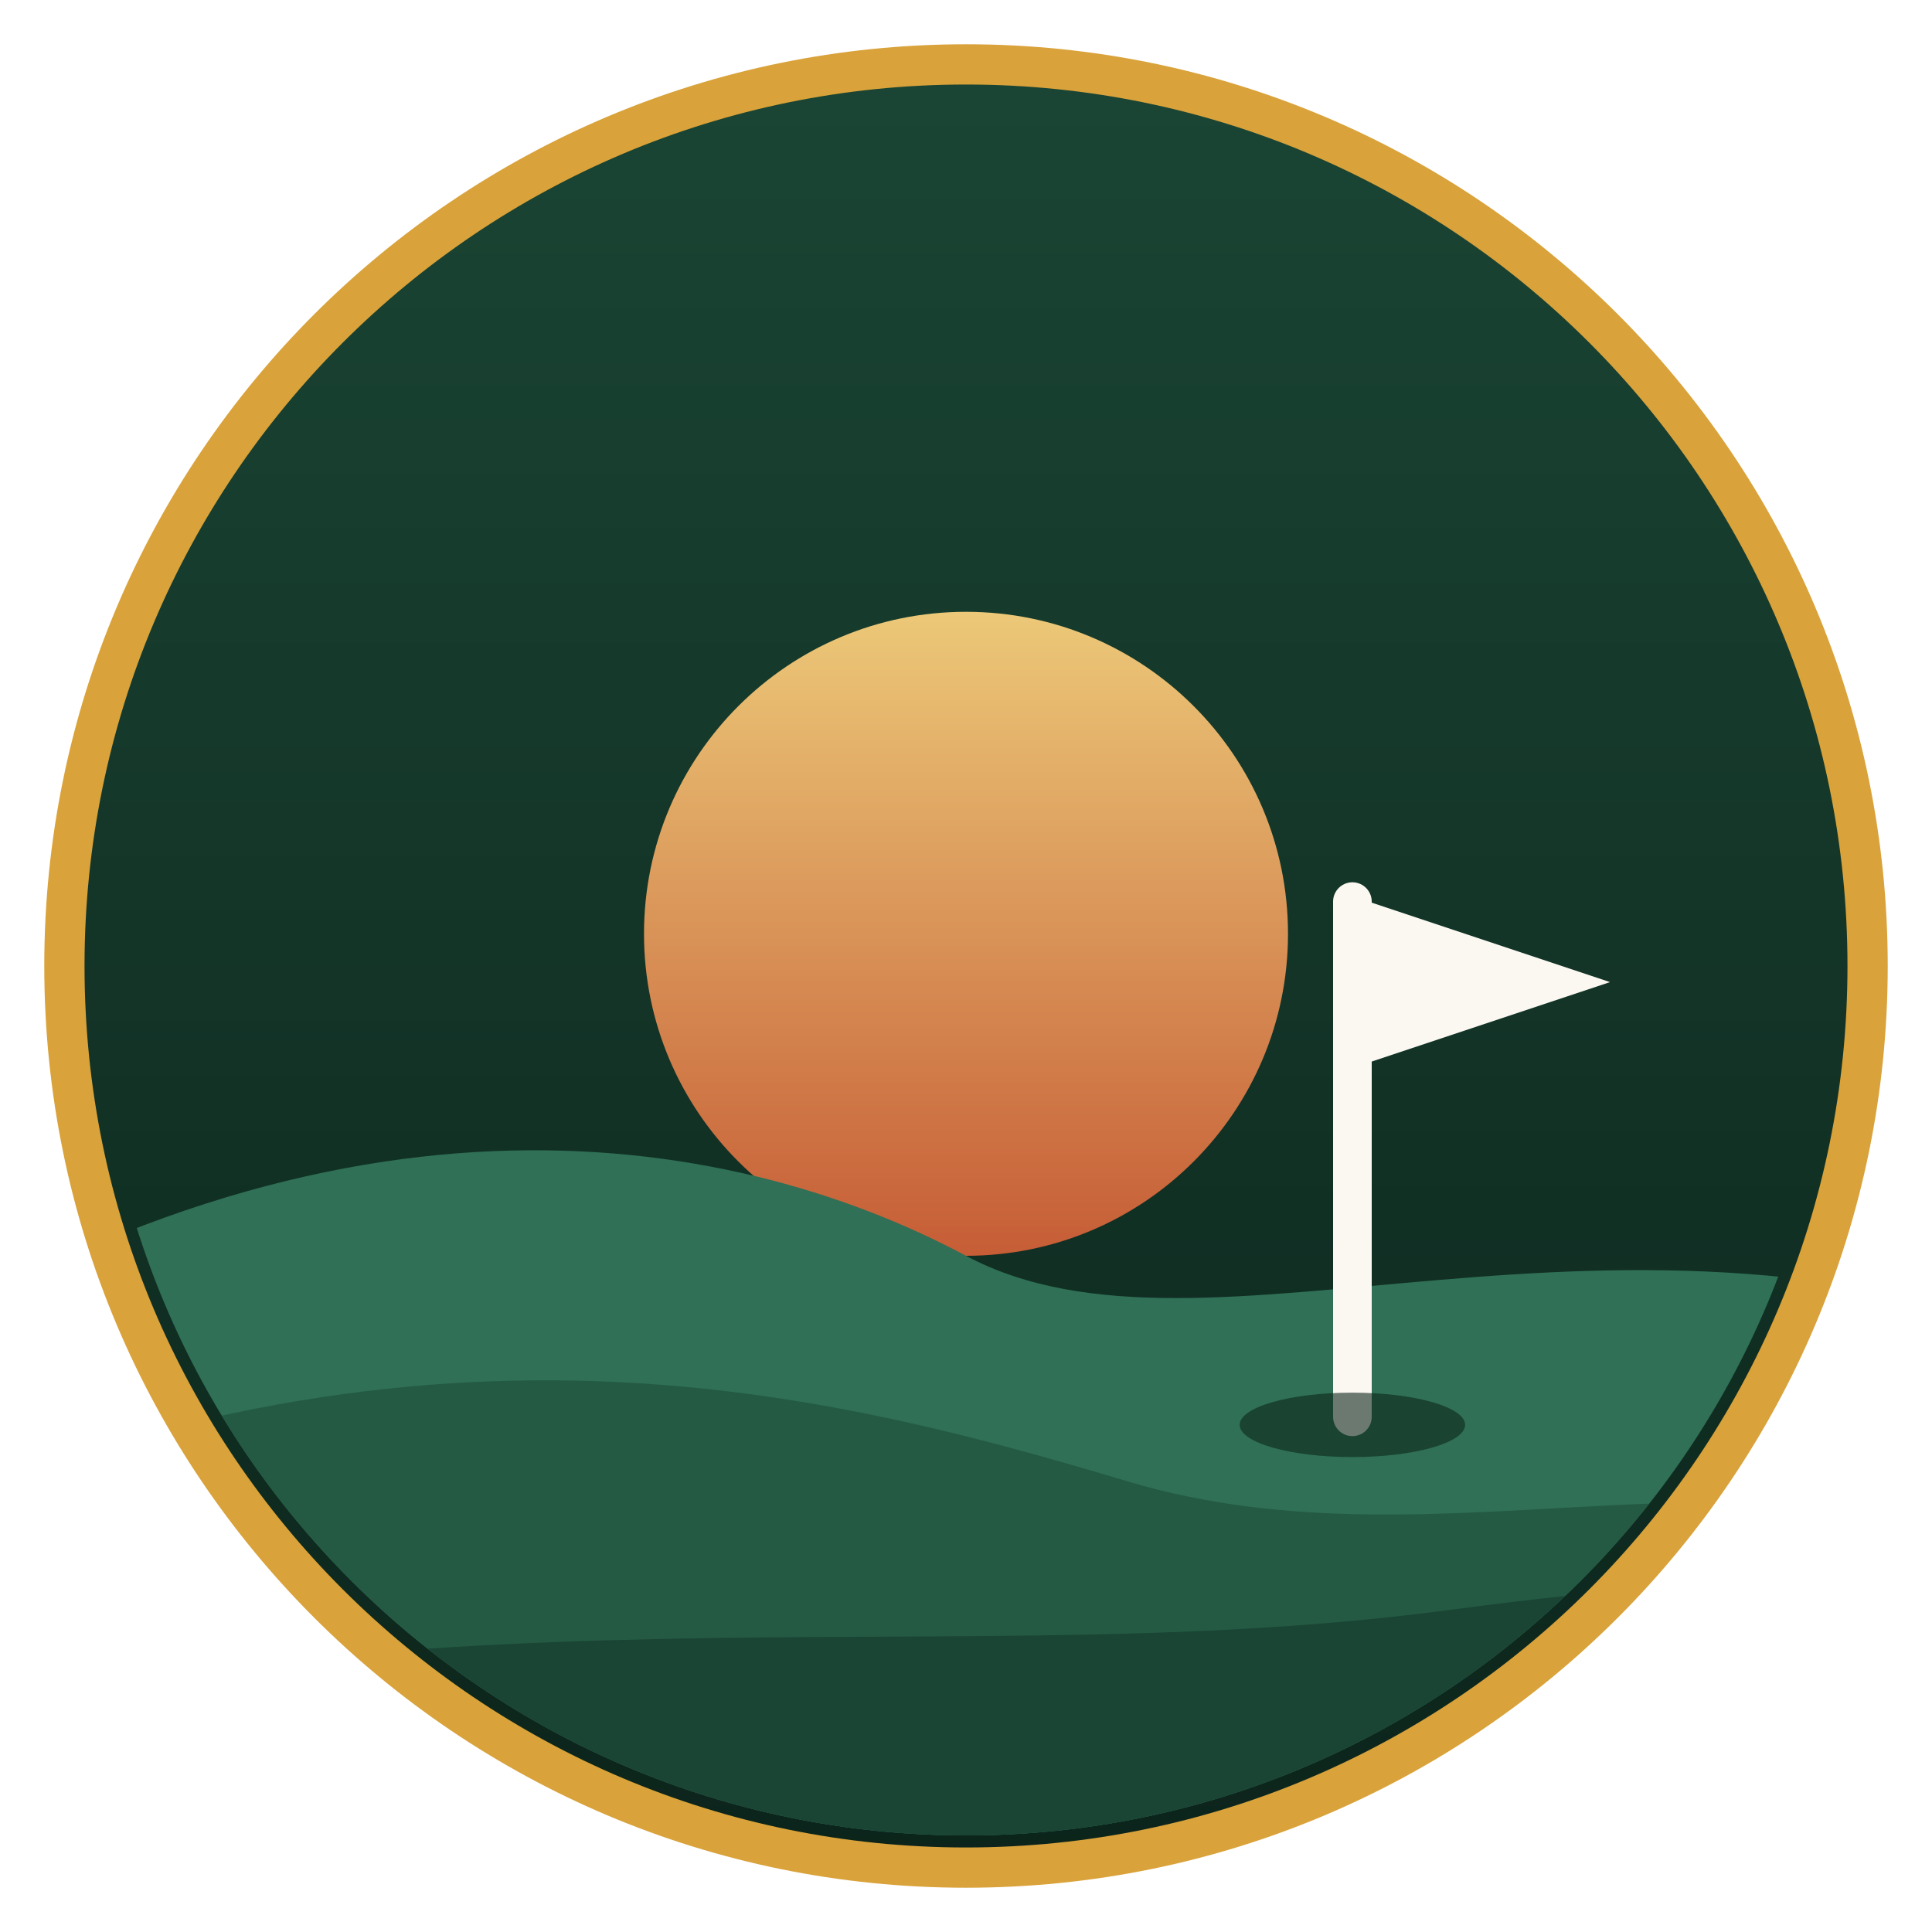
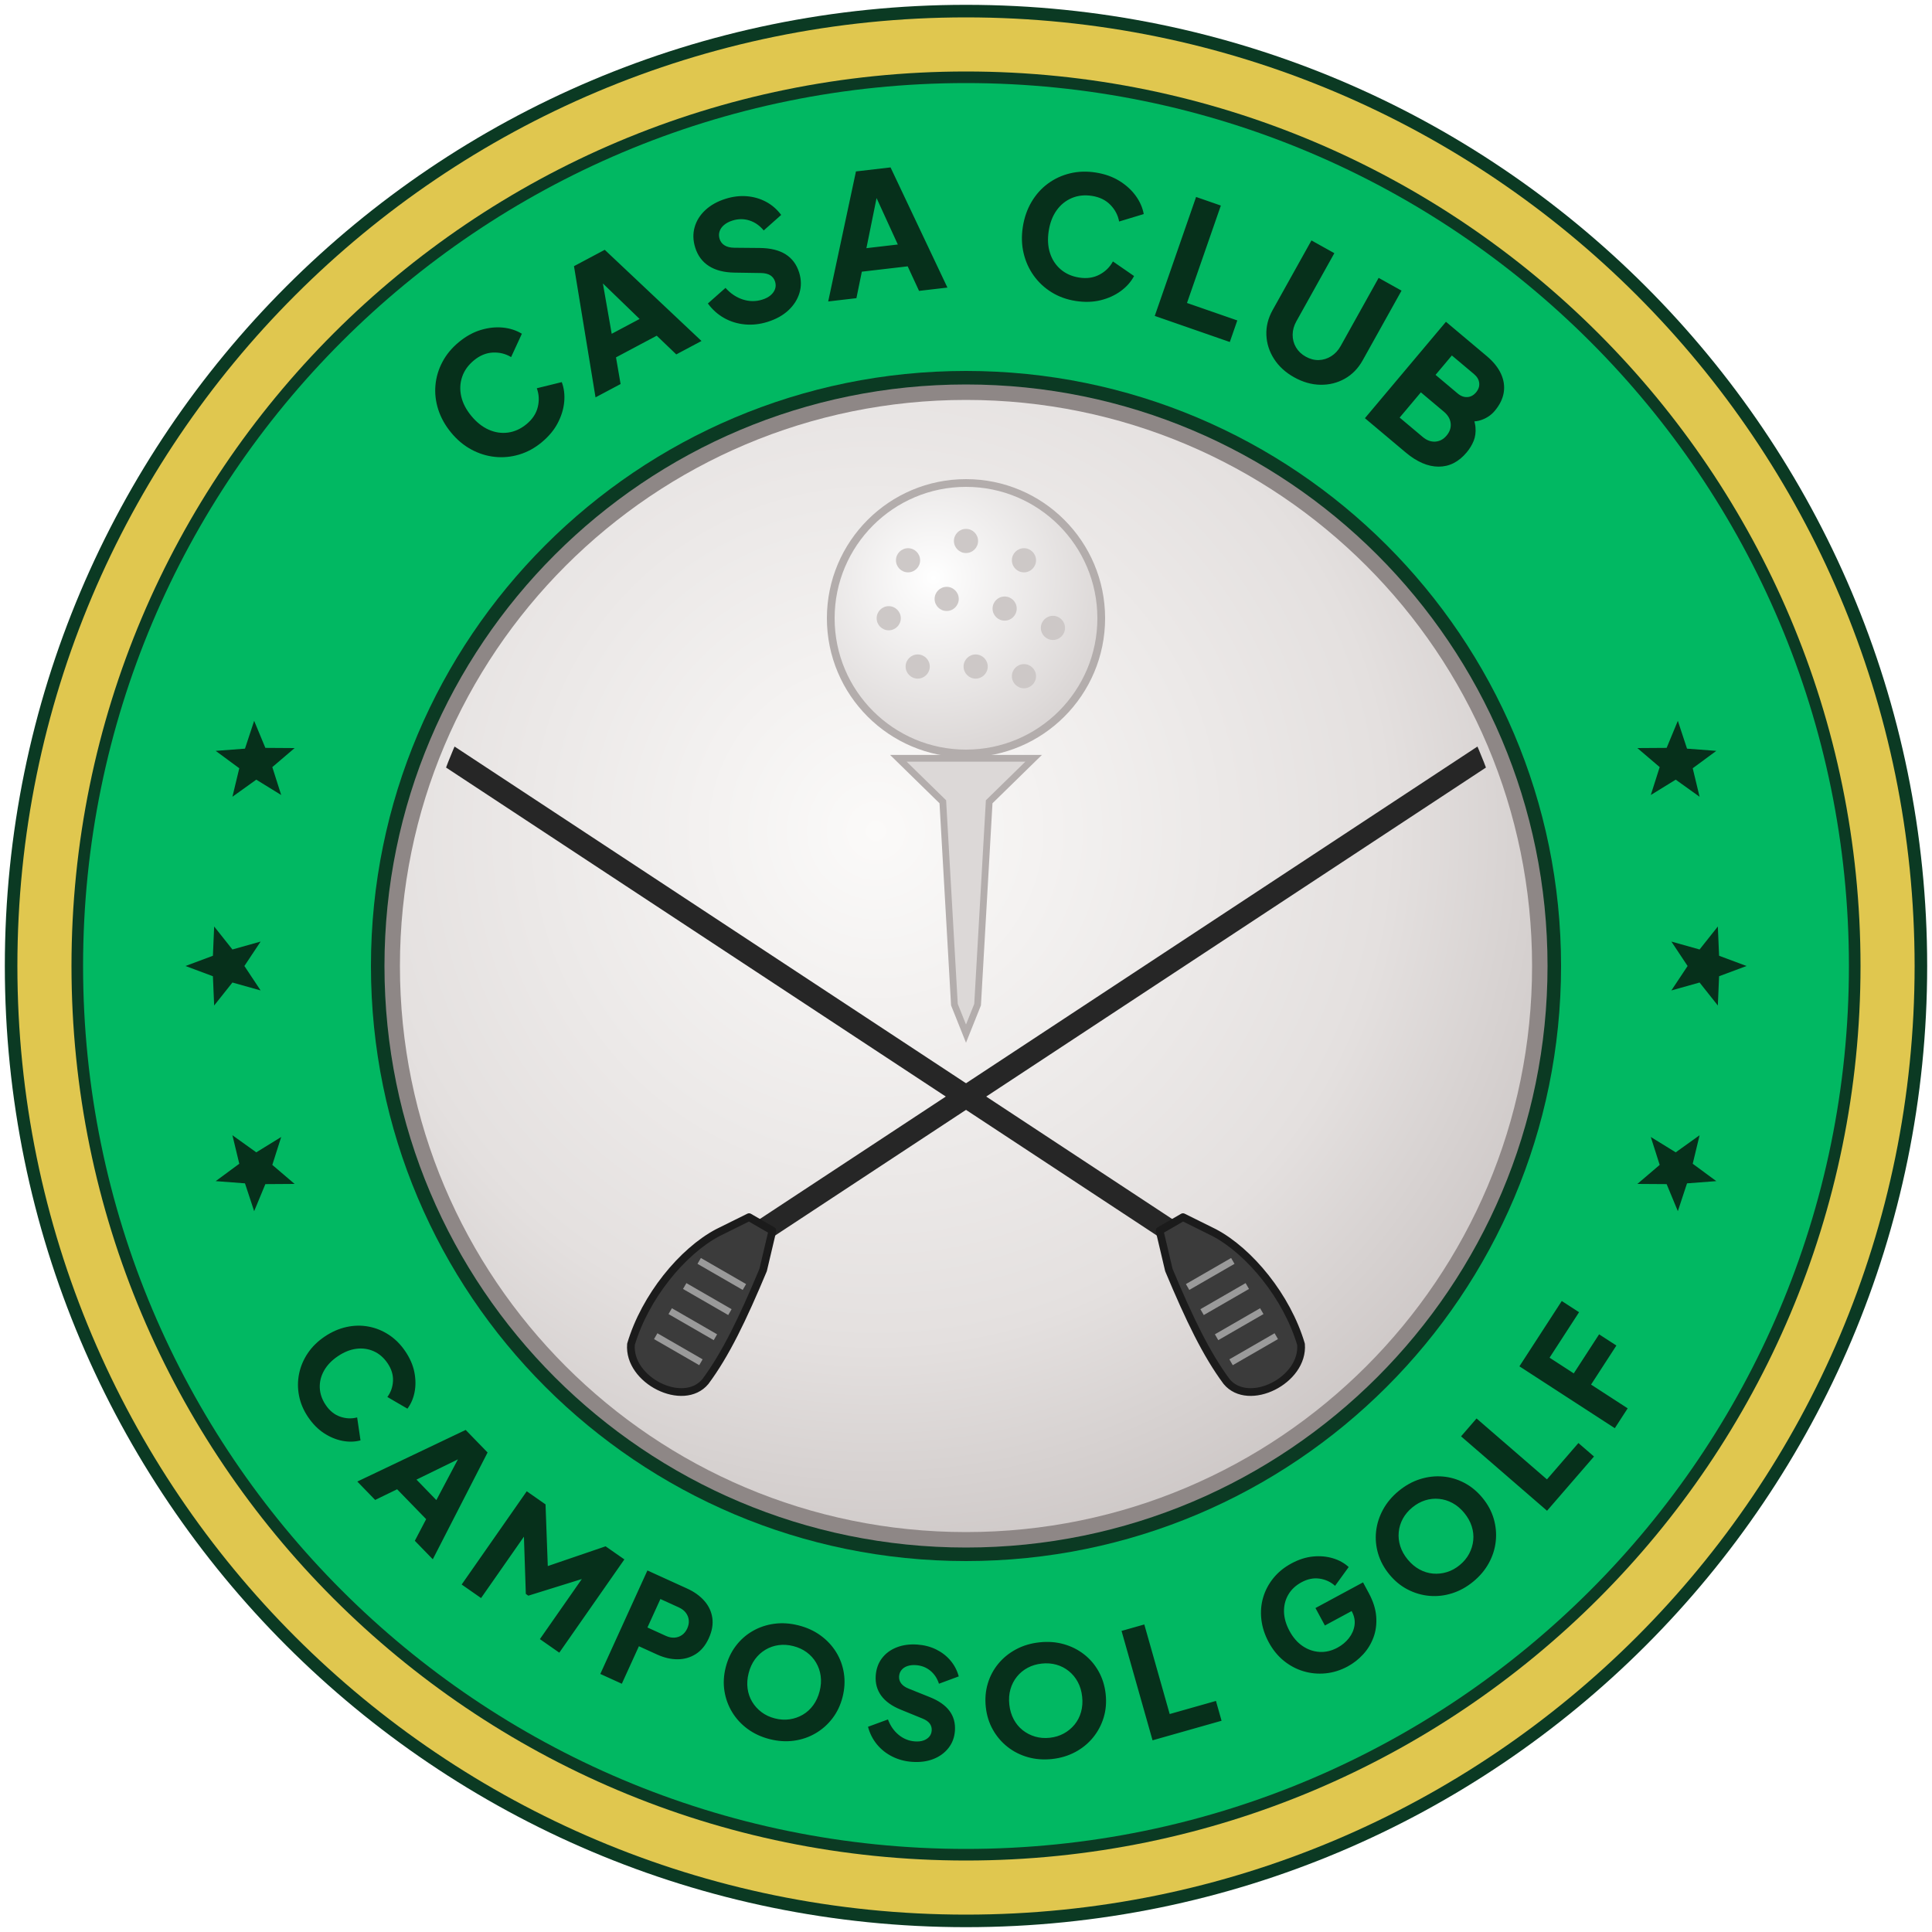
- <svg xmlns="http://www.w3.org/2000/svg" viewBox="0 0 120 120" role="img" aria-label="Casa Club Camposol">
+ <svg xmlns="http://www.w3.org/2000/svg" viewBox="0 0 200 200" role="img" aria-label="Casa Club Camposol Golf">
  <defs>
-     <linearGradient id="sky" x1="0" y1="0" x2="0" y2="1">
-       <stop offset="0" stop-color="#1a4534" />
-       <stop offset="1" stop-color="#0c241b" />
-     </linearGradient>
-     <linearGradient id="sun" x1="0" y1="0" x2="0" y2="1">
-       <stop offset="0" stop-color="#ecc878" />
-       <stop offset="1" stop-color="#c65d36" />
-     </linearGradient>
-     <clipPath id="c">
-       <circle cx="60" cy="60" r="54" />
+     <radialGradient id="silver" cx=".42" cy=".38" r=".7">
+       <stop offset="0" stop-color="#fbfaf9" />
+       <stop offset=".65" stop-color="#e4e0df" />
+       <stop offset="1" stop-color="#c9c3c2" />
+     </radialGradient>
+     <radialGradient id="ball" cx=".38" cy=".35" r=".75">
+       <stop offset="0" stop-color="#ffffff" />
+       <stop offset="1" stop-color="#d6d1d0" />
+     </radialGradient>
+     <clipPath id="disc">
+       <circle cx="100" cy="100" r="57.6" />
    </clipPath>
  </defs>
-   <circle cx="60" cy="60" r="56" fill="url(#sky)" />
-   <circle cx="60" cy="60" r="56" fill="none" stroke="#d9a23a" stroke-width="2.5" />
-   <g clip-path="url(#c)">
-     <circle cx="60" cy="58" r="20" fill="url(#sun)" />
-     <path d="M-10 86 C 20 66, 45 70, 60 78 S 100 72, 130 84 L130 130 L-10 130 Z" fill="#2f7056" />
-     <path d="M-10 96 C 25 80, 50 86, 70 92 S 110 88, 130 98 L130 130 L-10 130 Z" fill="#245a44" />
-     <path d="M-10 108 C 30 98, 60 104, 90 100 S 120 100, 130 106 L130 130 L-10 130 Z" fill="#1a4534" />
-     <line x1="84" y1="56" x2="84" y2="88" stroke="#fbf8f1" stroke-width="2.4" stroke-linecap="round" />
-     <path d="M85 56 L100 61 L85 66 Z" fill="#fbf8f1" />
-     <ellipse cx="84" cy="88.5" rx="7" ry="2" fill="#0c241b" opacity=".6" />
+   <circle cx="100" cy="100" r="99.5" fill="#0b3a23" />
+   <circle cx="100" cy="100" r="98.2" fill="#e0c74f" />
+   <circle cx="100" cy="100" r="92.6" fill="#0b3a23" />
+   <circle cx="100" cy="100" r="91.4" fill="#01b862" />
+   <circle cx="100" cy="100" r="61.6" fill="#0b3a23" />
+   <circle cx="100" cy="100" r="60.2" fill="#8e8786" />
+   <circle cx="100" cy="100" r="58.6" fill="url(#silver)" />
+   <g clip-path="url(#disc)">
+     <path d="M93,78.5 L107,78.5 L102.4,83 L101.2,104 L100,107 L98.8,104 L97.6,83Z" fill="#dcd8d7" stroke="#b3adac" stroke-width=".7" />
+     <circle cx="100" cy="64" r="14" fill="url(#ball)" stroke="#b3adac" stroke-width=".8" />
+     <g fill="#cdc8c7">
+       <circle cx="94" cy="58" r="1.25" />
+       <circle cx="100" cy="56" r="1.25" />
+       <circle cx="106" cy="58" r="1.25" />
+       <circle cx="92" cy="64" r="1.25" />
+       <circle cx="98" cy="62" r="1.25" />
+       <circle cx="104" cy="63" r="1.25" />
+       <circle cx="109" cy="65" r="1.25" />
+       <circle cx="95" cy="69" r="1.25" />
+       <circle cx="101" cy="69" r="1.25" />
+       <circle cx="106" cy="70" r="1.25" />
+     </g>
+     <line x1="186.6" y1="56.5" x2="78.0" y2="128.0" stroke="#262626" stroke-width="2.3" stroke-linecap="round" />
+     <path d="M79.96,127.40 L79.00,131.47 C76.86,136.58 75.12,140.19 73.02,143.02 C70.75,145.75 65.01,142.90 65.32,139.16 C66.78,134.23 70.65,129.53 74.31,127.60 L77.54,126.00Z" fill="#3b3b3b" stroke="#1b1b1b" stroke-width=".8" stroke-linejoin="round" />
+     <path d="M77.06,133.23 L72.38,130.53 M75.56,135.83 L70.88,133.13 M74.06,138.43 L69.38,135.73 M72.56,141.02 L67.88,138.32" stroke="#9a9a9a" stroke-width=".7" fill="none" />
+     <line x1="13.4" y1="56.5" x2="122.0" y2="128.0" stroke="#262626" stroke-width="2.3" stroke-linecap="round" />
+     <path d="M120.04,127.40 L121.00,131.47 C123.14,136.58 124.88,140.19 126.98,143.02 C129.25,145.75 134.99,142.90 134.68,139.16 C133.22,134.23 129.35,129.53 125.69,127.60 L122.46,126.00Z" fill="#3b3b3b" stroke="#1b1b1b" stroke-width=".8" stroke-linejoin="round" />
+     <path d="M122.94,133.23 L127.62,130.53 M124.44,135.83 L129.12,133.13 M125.94,138.43 L130.62,135.73 M127.44,141.02 L132.12,138.32" stroke="#9a9a9a" stroke-width=".7" fill="none" />
  </g>
+   <path d="M177.67,77.73 L175.23,79.53 L175.94,82.48 L173.47,80.71 L170.89,82.30 L171.81,79.41 L169.50,77.44 L172.53,77.42 L173.69,74.62 L174.64,77.50Z M180.80,100.00 L177.96,101.06 L177.83,104.09 L175.94,101.71 L173.02,102.53 L174.70,100.00 L173.02,97.47 L175.94,98.29 L177.83,95.91 L177.96,98.94Z M177.67,122.27 L174.64,122.50 L173.69,125.38 L172.53,122.58 L169.50,122.56 L171.81,120.59 L170.89,117.70 L173.47,119.29 L175.94,117.52 L175.23,120.47Z M22.33,122.27 L24.77,120.47 L24.06,117.52 L26.53,119.29 L29.11,117.70 L28.19,120.59 L30.50,122.56 L27.47,122.58 L26.31,125.38 L25.36,122.50Z M19.20,100.00 L22.04,98.94 L22.17,95.91 L24.06,98.29 L26.98,97.47 L25.30,100.00 L26.98,102.53 L24.06,101.71 L22.17,104.09 L22.04,101.06Z M22.33,77.73 L25.36,77.50 L26.31,74.62 L27.47,77.42 L30.50,77.44 L28.19,79.41 L29.11,82.30 L26.53,80.71 L24.06,82.48 L24.77,79.53Z" fill="#06301b" />
+   <path d="M56.065 45.796Q54.985 46.687 53.737 47.058Q52.489 47.429 51.222 47.295Q49.954 47.161 48.79 46.533Q47.626 45.906 46.701 44.785Q45.777 43.665 45.37 42.401Q44.963 41.138 45.078 39.874Q45.193 38.611 45.801 37.464Q46.408 36.316 47.502 35.414Q48.595 34.512 49.767 34.159Q50.938 33.805 52.047 33.911Q53.155 34.018 54.024 34.549L52.91 36.965Q52.052 36.448 51.015 36.497Q49.979 36.547 49.061 37.304Q48.17 38.039 47.84 39.014Q47.51 39.99 47.746 41.032Q47.981 42.074 48.794 43.059Q49.607 44.045 50.591 44.481Q51.574 44.917 52.594 44.779Q53.615 44.641 54.506 43.906Q55.424 43.149 55.67 42.141Q55.916 41.133 55.571 40.192L58.155 39.557Q58.511 40.512 58.405 41.62Q58.298 42.729 57.728 43.811Q57.158 44.894 56.065 45.796Z M61.649 41.134 59.419 27.553 62.602 25.86 72.618 35.299 70.007 36.688 67.986 34.751 63.768 36.994 64.244 39.754ZM63.323 34.555 66.212 33.018 61.557 28.517 62.206 28.172Z M79.447 33.324Q78.277 33.689 77.117 33.584Q75.957 33.478 74.968 32.925Q73.98 32.372 73.279 31.417L75.103 29.803Q75.889 30.676 76.898 31.003Q77.908 31.33 78.91 31.017Q79.445 30.85 79.777 30.563Q80.109 30.276 80.235 29.916Q80.361 29.556 80.236 29.155Q80.1 28.721 79.737 28.495Q79.373 28.269 78.748 28.263L76.058 28.222Q74.42 28.201 73.39 27.542Q72.359 26.883 71.968 25.63Q71.624 24.527 71.907 23.523Q72.189 22.518 73.02 21.745Q73.852 20.973 75.121 20.577Q76.241 20.227 77.313 20.314Q78.385 20.402 79.297 20.887Q80.209 21.372 80.868 22.249L79.06 23.857Q78.438 23.098 77.583 22.824Q76.727 22.55 75.825 22.832Q75.307 22.993 74.958 23.286Q74.609 23.578 74.489 23.954Q74.368 24.331 74.493 24.732Q74.629 25.167 75.014 25.404Q75.4 25.641 76.025 25.647L78.654 25.671Q80.308 25.686 81.323 26.323Q82.337 26.96 82.728 28.213Q83.067 29.298 82.762 30.319Q82.457 31.34 81.612 32.126Q80.766 32.913 79.447 33.324Z M85.735 31.207 88.608 17.747 92.189 17.33 98.077 29.77 95.139 30.112 93.963 27.571 89.217 28.124 88.656 30.867ZM89.691 25.69 92.942 25.311 90.248 19.423 90.978 19.338Z M111.346 31.155Q109.962 30.939 108.856 30.253Q107.75 29.566 107.009 28.53Q106.267 27.493 105.963 26.206Q105.659 24.918 105.883 23.483Q106.107 22.048 106.781 20.905Q107.456 19.761 108.477 19.008Q109.497 18.256 110.759 17.948Q112.02 17.64 113.421 17.858Q114.821 18.077 115.864 18.718Q116.906 19.359 117.563 20.258Q118.219 21.158 118.399 22.16L115.852 22.931Q115.67 21.946 114.944 21.204Q114.219 20.462 113.043 20.279Q111.902 20.101 110.953 20.502Q110.005 20.903 109.383 21.771Q108.76 22.639 108.563 23.902Q108.366 25.164 108.693 26.189Q109.02 27.214 109.801 27.885Q110.582 28.556 111.723 28.734Q112.899 28.918 113.816 28.432Q114.733 27.946 115.208 27.064L117.398 28.575Q116.921 29.474 116.022 30.131Q115.122 30.788 113.934 31.081Q112.746 31.373 111.346 31.155Z M119.54 32.704 123.819 20.389 126.381 21.279 122.877 31.363 128.085 33.172 127.309 35.404Z M133.973 39.059Q132.628 38.309 131.889 37.155Q131.149 36.002 131.095 34.679Q131.041 33.357 131.74 32.103L135.762 24.889L138.131 26.209L134.194 33.271Q133.819 33.944 133.815 34.653Q133.81 35.361 134.16 35.957Q134.509 36.552 135.166 36.919Q135.839 37.294 136.521 37.273Q137.204 37.253 137.804 36.877Q138.405 36.5 138.78 35.828L142.716 28.766L145.086 30.087L141.064 37.301Q140.365 38.555 139.212 39.204Q138.058 39.853 136.688 39.831Q135.318 39.808 133.973 39.059Z M141.295 43.291 149.685 33.311 153.904 36.859Q154.936 37.726 155.38 38.693Q155.824 39.661 155.666 40.637Q155.508 41.613 154.731 42.538Q154.179 43.194 153.317 43.486Q152.454 43.778 151.285 43.482L152.141 42.464Q152.673 43.436 152.741 44.225Q152.809 45.014 152.548 45.652Q152.286 46.289 151.824 46.838Q150.586 48.312 148.921 48.307Q147.256 48.302 145.515 46.838ZM144.892 43.228 147.276 45.232Q147.906 45.762 148.585 45.715Q149.264 45.669 149.748 45.093Q150.244 44.504 150.173 43.827Q150.102 43.15 149.472 42.62L147.088 40.616ZM148.608 38.807 150.898 40.733Q151.381 41.138 151.9 41.106Q152.418 41.074 152.801 40.618Q153.184 40.163 153.127 39.646Q153.07 39.129 152.588 38.724L150.297 36.798Z" fill="#06301b" />
+   <path d="M31.892 146.694Q31.184 145.646 30.958 144.493Q30.731 143.34 30.961 142.212Q31.19 141.085 31.854 140.092Q32.518 139.1 33.605 138.365Q34.691 137.631 35.862 137.373Q37.032 137.116 38.157 137.328Q39.283 137.539 40.262 138.184Q41.241 138.828 41.958 139.889Q42.675 140.949 42.892 142.032Q43.11 143.115 42.919 144.102Q42.728 145.09 42.176 145.825L40.1 144.616Q40.639 143.889 40.683 142.953Q40.727 142.018 40.126 141.127Q39.542 140.264 38.693 139.883Q37.845 139.503 36.888 139.626Q35.932 139.748 34.976 140.394Q34.021 141.04 33.544 141.887Q33.068 142.733 33.104 143.662Q33.141 144.591 33.725 145.455Q34.327 146.345 35.212 146.652Q36.097 146.96 36.972 146.731L37.32 149.108Q36.432 149.346 35.445 149.155Q34.458 148.965 33.533 148.359Q32.609 147.754 31.892 146.694Z M36.988 153.37 48.206 148.026 50.474 150.361 44.803 161.417 42.943 159.502 44.115 157.262 41.11 154.168 38.837 155.274ZM43.114 153.169 45.172 155.289 47.907 150.122 48.37 150.598Z M47.792 164.029 54.529 154.376 56.473 155.733 56.741 163.05 55.834 162.417 62.692 160.074 64.635 161.43 57.898 171.083 55.889 169.681 61.08 162.244 61.757 162.986 54.693 165.184 54.433 165.003 54.191 157.705 54.991 157.994 49.8 165.43Z M62.143 173.286 67.02 162.573 71.133 164.446Q72.24 164.95 72.919 165.728Q73.598 166.506 73.74 167.491Q73.882 168.475 73.371 169.597Q72.873 170.69 72.03 171.226Q71.187 171.762 70.151 171.768Q69.116 171.774 68.023 171.276L66.139 170.419L64.371 174.301ZM67.023 168.477 68.921 169.342Q69.396 169.558 69.826 169.528Q70.256 169.498 70.601 169.256Q70.946 169.013 71.142 168.582Q71.345 168.136 71.301 167.717Q71.258 167.298 70.998 166.954Q70.738 166.61 70.263 166.394L68.365 165.53Z M79.677 180.035Q78.39 179.708 77.4 178.984Q76.411 178.26 75.795 177.248Q75.18 176.236 74.993 175.047Q74.806 173.859 75.125 172.603Q75.444 171.347 76.168 170.39Q76.892 169.433 77.913 168.845Q78.935 168.256 80.15 168.092Q81.365 167.928 82.667 168.259Q83.969 168.589 84.958 169.313Q85.948 170.037 86.565 171.042Q87.182 172.046 87.362 173.233Q87.542 174.419 87.223 175.675Q86.904 176.931 86.172 177.886Q85.441 178.842 84.417 179.437Q83.394 180.033 82.178 180.198Q80.963 180.362 79.677 180.035ZM80.221 177.891Q81.002 178.089 81.738 177.983Q82.474 177.876 83.106 177.507Q83.738 177.138 84.188 176.519Q84.639 175.899 84.849 175.072Q85.059 174.245 84.956 173.494Q84.854 172.743 84.477 172.109Q84.1 171.475 83.502 171.038Q82.904 170.601 82.123 170.403Q81.342 170.204 80.607 170.303Q79.873 170.402 79.239 170.779Q78.606 171.156 78.157 171.767Q77.708 172.379 77.498 173.206Q77.288 174.033 77.389 174.792Q77.49 175.551 77.869 176.177Q78.248 176.803 78.844 177.248Q79.44 177.693 80.221 177.891Z M94.414 182.386Q93.311 182.309 92.37 181.838Q91.429 181.368 90.78 180.578Q90.131 179.788 89.855 178.755L91.92 177.997Q92.293 178.99 93.035 179.596Q93.776 180.203 94.722 180.27Q95.226 180.305 95.6 180.173Q95.973 180.041 96.198 179.78Q96.422 179.518 96.449 179.14Q96.477 178.73 96.246 178.421Q96.014 178.111 95.49 177.9L93.243 176.982Q91.872 176.426 91.222 175.533Q90.572 174.64 90.655 173.458Q90.729 172.417 91.296 171.665Q91.864 170.913 92.817 170.537Q93.77 170.161 94.968 170.245Q96.024 170.319 96.897 170.745Q97.77 171.171 98.377 171.879Q98.985 172.587 99.25 173.54L97.201 174.299Q96.928 173.456 96.299 172.944Q95.669 172.433 94.818 172.373Q94.33 172.338 93.94 172.469Q93.551 172.6 93.326 172.877Q93.1 173.155 93.074 173.533Q93.045 173.943 93.291 174.269Q93.537 174.595 94.061 174.806L96.264 175.69Q97.65 176.247 98.294 177.116Q98.937 177.985 98.854 179.167Q98.782 180.191 98.19 180.949Q97.598 181.708 96.629 182.091Q95.66 182.474 94.414 182.386Z M108.911 182.093Q107.591 182.236 106.411 181.903Q105.231 181.571 104.301 180.837Q103.371 180.104 102.78 179.055Q102.19 178.007 102.05 176.719Q101.91 175.431 102.254 174.281Q102.598 173.131 103.35 172.223Q104.101 171.315 105.183 170.737Q106.264 170.159 107.6 170.014Q108.935 169.869 110.115 170.201Q111.296 170.534 112.225 171.26Q113.154 171.985 113.736 173.035Q114.319 174.084 114.459 175.372Q114.599 176.66 114.247 177.811Q113.895 178.961 113.144 179.877Q112.393 180.793 111.312 181.371Q110.23 181.95 108.911 182.093ZM108.672 179.894Q109.473 179.807 110.126 179.45Q110.778 179.093 111.241 178.526Q111.704 177.96 111.91 177.222Q112.116 176.484 112.024 175.636Q111.932 174.788 111.574 174.12Q111.215 173.451 110.64 172.989Q110.066 172.527 109.353 172.327Q108.639 172.126 107.838 172.213Q107.037 172.3 106.384 172.649Q105.73 172.998 105.268 173.572Q104.806 174.147 104.599 174.877Q104.392 175.606 104.484 176.455Q104.577 177.303 104.936 177.979Q105.295 178.655 105.869 179.109Q106.443 179.564 107.157 179.772Q107.871 179.981 108.672 179.894Z M119.312 180.157 116.102 168.832 118.458 168.164 121.086 177.437 125.875 176.08 126.456 178.132Z M139.511 172.51Q138.399 173.11 137.222 173.224Q136.044 173.338 134.931 173.005Q133.818 172.672 132.89 171.917Q131.961 171.161 131.339 170.007Q130.716 168.852 130.577 167.662Q130.437 166.472 130.76 165.373Q131.083 164.274 131.822 163.364Q132.56 162.454 133.687 161.846Q134.813 161.239 135.913 161.13Q137.012 161.022 137.975 161.31Q138.939 161.598 139.615 162.22L138.205 164.166Q137.536 163.558 136.609 163.42Q135.682 163.283 134.737 163.793Q133.819 164.288 133.356 165.094Q132.894 165.9 132.92 166.865Q132.947 167.829 133.494 168.844Q134.042 169.859 134.858 170.406Q135.673 170.953 136.608 171.006Q137.543 171.058 138.461 170.563Q139.17 170.18 139.642 169.575Q140.115 168.97 140.22 168.25Q140.325 167.529 139.935 166.806L139.47 165.943L140.907 166.245L137.152 168.271L136.177 166.463L141.1 163.807L141.692 164.906Q142.375 166.171 142.464 167.335Q142.553 168.499 142.185 169.496Q141.817 170.494 141.109 171.262Q140.401 172.03 139.511 172.51Z M152.519 163.721Q151.495 164.565 150.326 164.935Q149.157 165.305 147.977 165.203Q146.797 165.1 145.728 164.548Q144.658 163.996 143.834 162.996Q143.01 161.997 142.667 160.847Q142.323 159.697 142.453 158.525Q142.582 157.353 143.169 156.276Q143.755 155.199 144.791 154.345Q145.828 153.491 146.997 153.121Q148.166 152.751 149.341 152.847Q150.516 152.944 151.579 153.501Q152.642 154.058 153.466 155.058Q154.29 156.057 154.628 157.212Q154.966 158.367 154.841 159.545Q154.716 160.723 154.13 161.8Q153.543 162.877 152.519 163.721ZM151.112 162.014Q151.734 161.502 152.084 160.845Q152.433 160.188 152.509 159.461Q152.585 158.733 152.352 158.003Q152.119 157.274 151.577 156.615Q151.034 155.957 150.367 155.595Q149.701 155.233 148.967 155.163Q148.233 155.092 147.526 155.316Q146.82 155.54 146.198 156.052Q145.577 156.565 145.222 157.215Q144.868 157.866 144.797 158.6Q144.726 159.333 144.954 160.057Q145.182 160.78 145.724 161.439Q146.267 162.097 146.938 162.465Q147.61 162.833 148.339 162.897Q149.068 162.962 149.779 162.744Q150.491 162.527 151.112 162.014Z M160.15 156.393 151.249 148.69 152.852 146.838 160.14 153.145 163.397 149.382 165.009 150.778Z M167.164 147.846 157.289 141.441 161.673 134.68 163.463 135.841 160.411 140.547 162.916 142.172 165.539 138.129 167.328 139.289 164.706 143.332 168.497 145.791Z" fill="#06301b" />
</svg>
